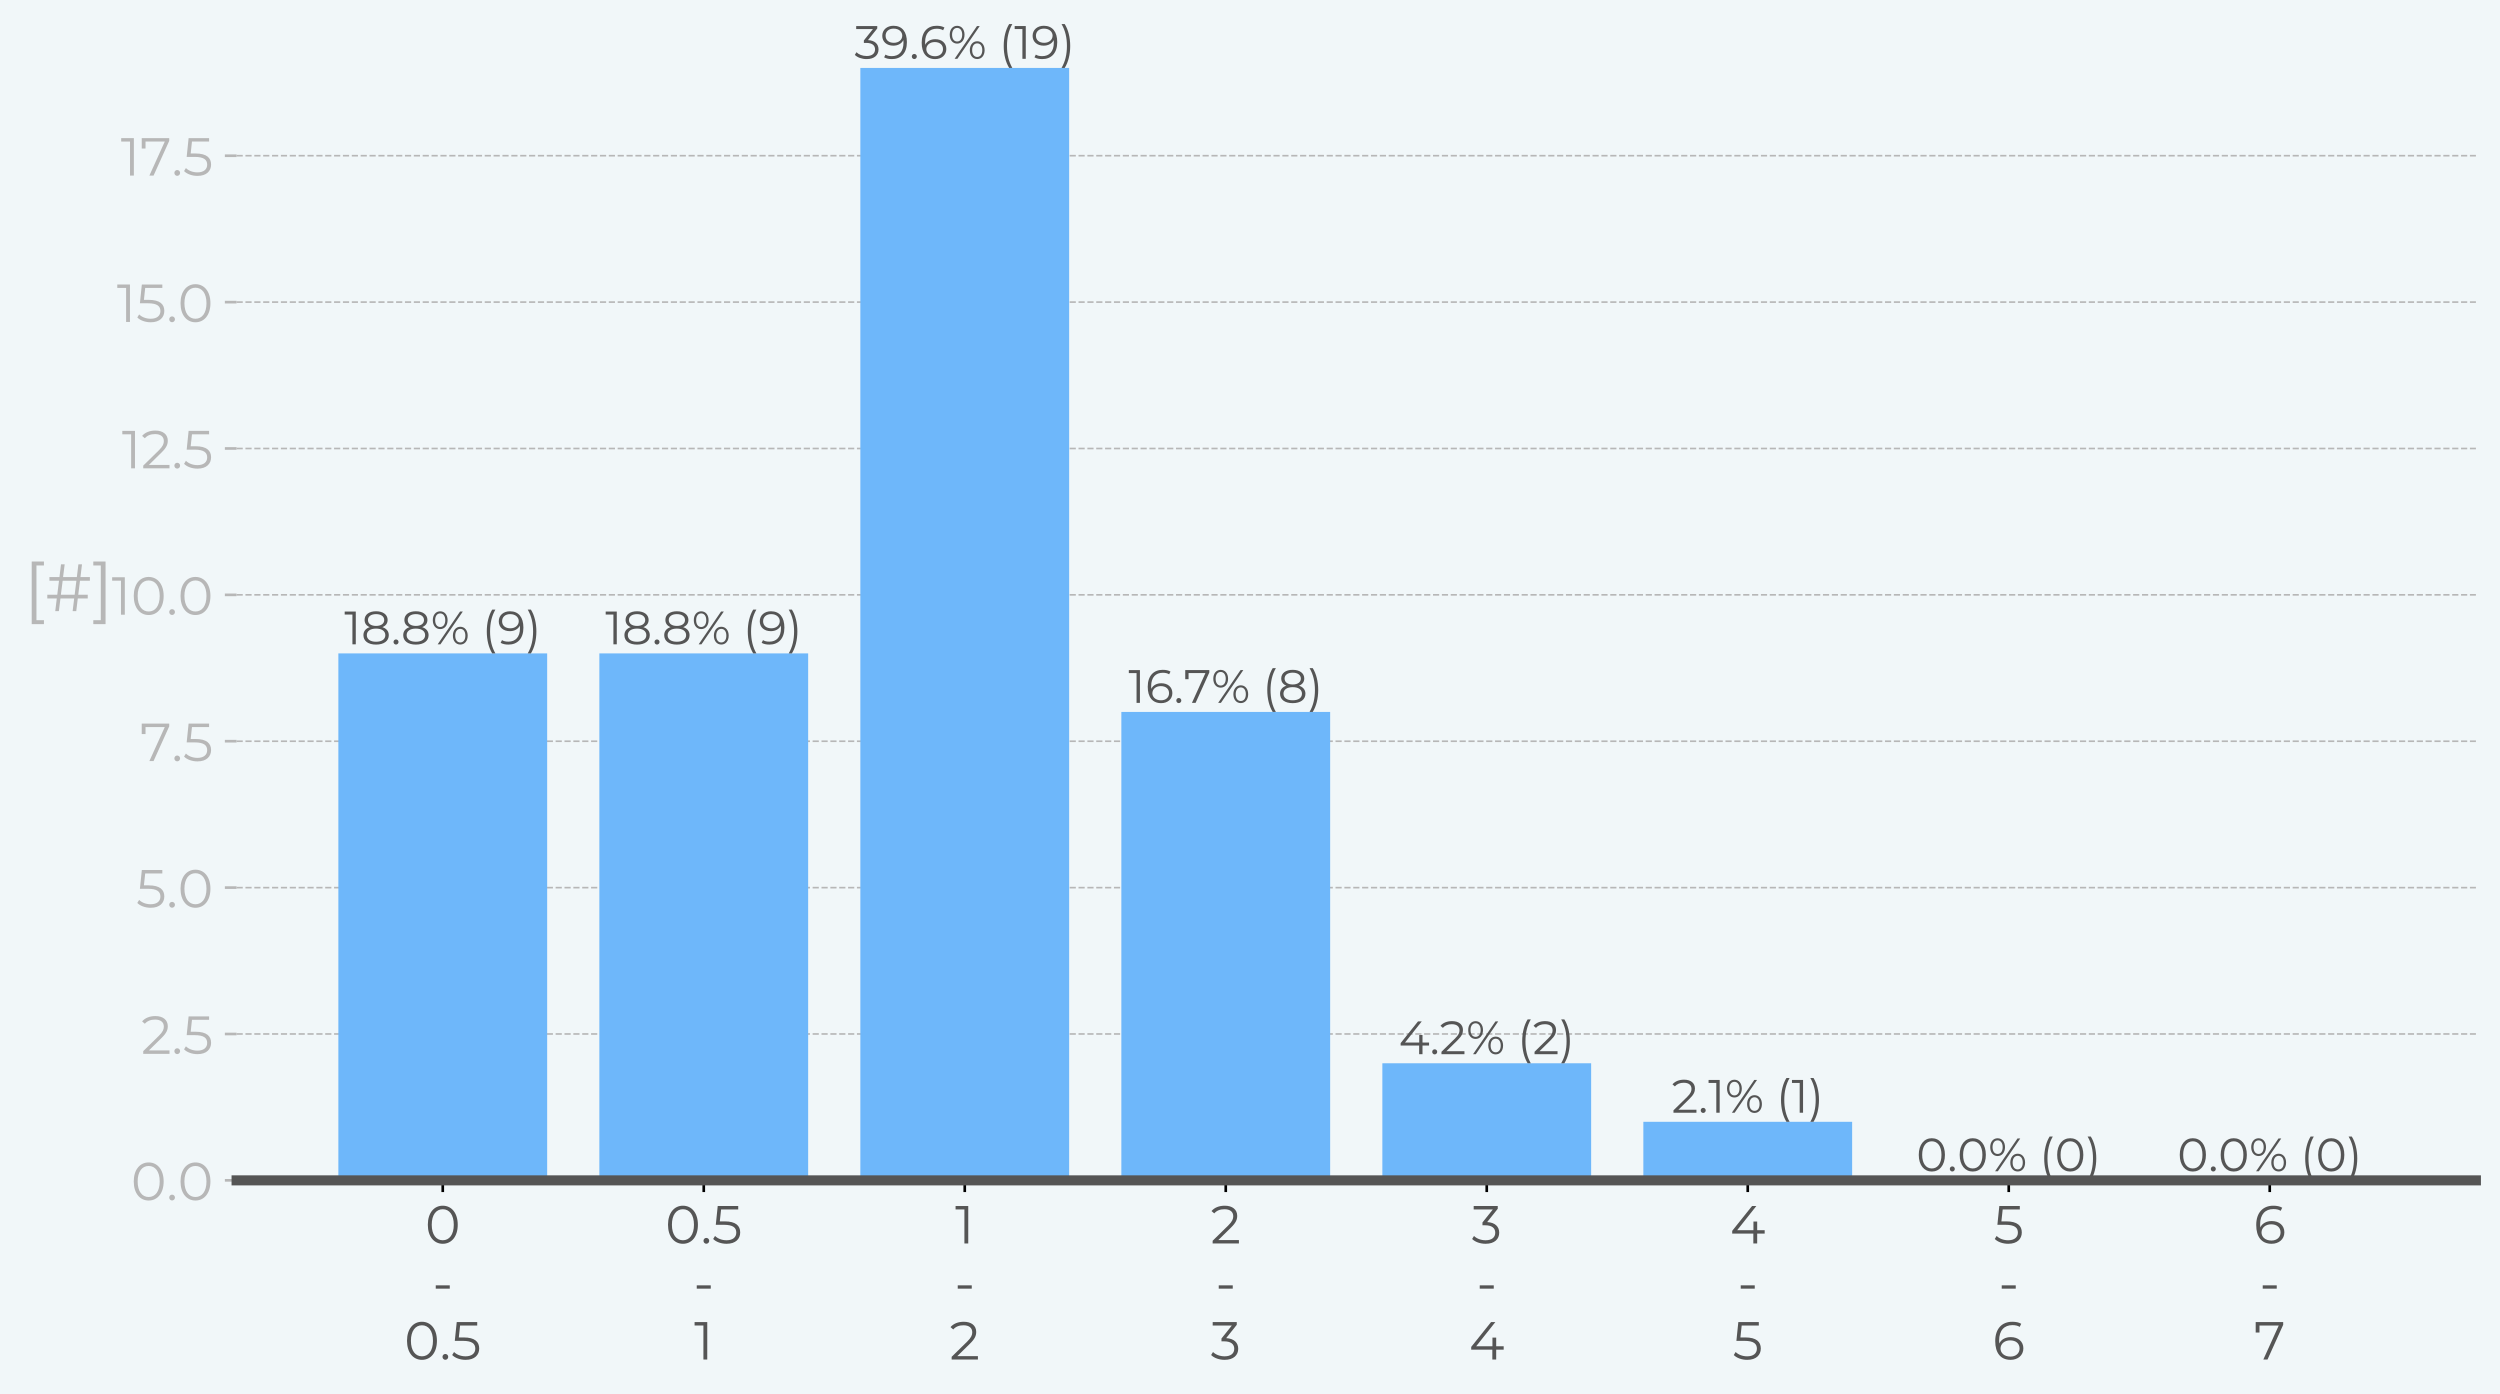
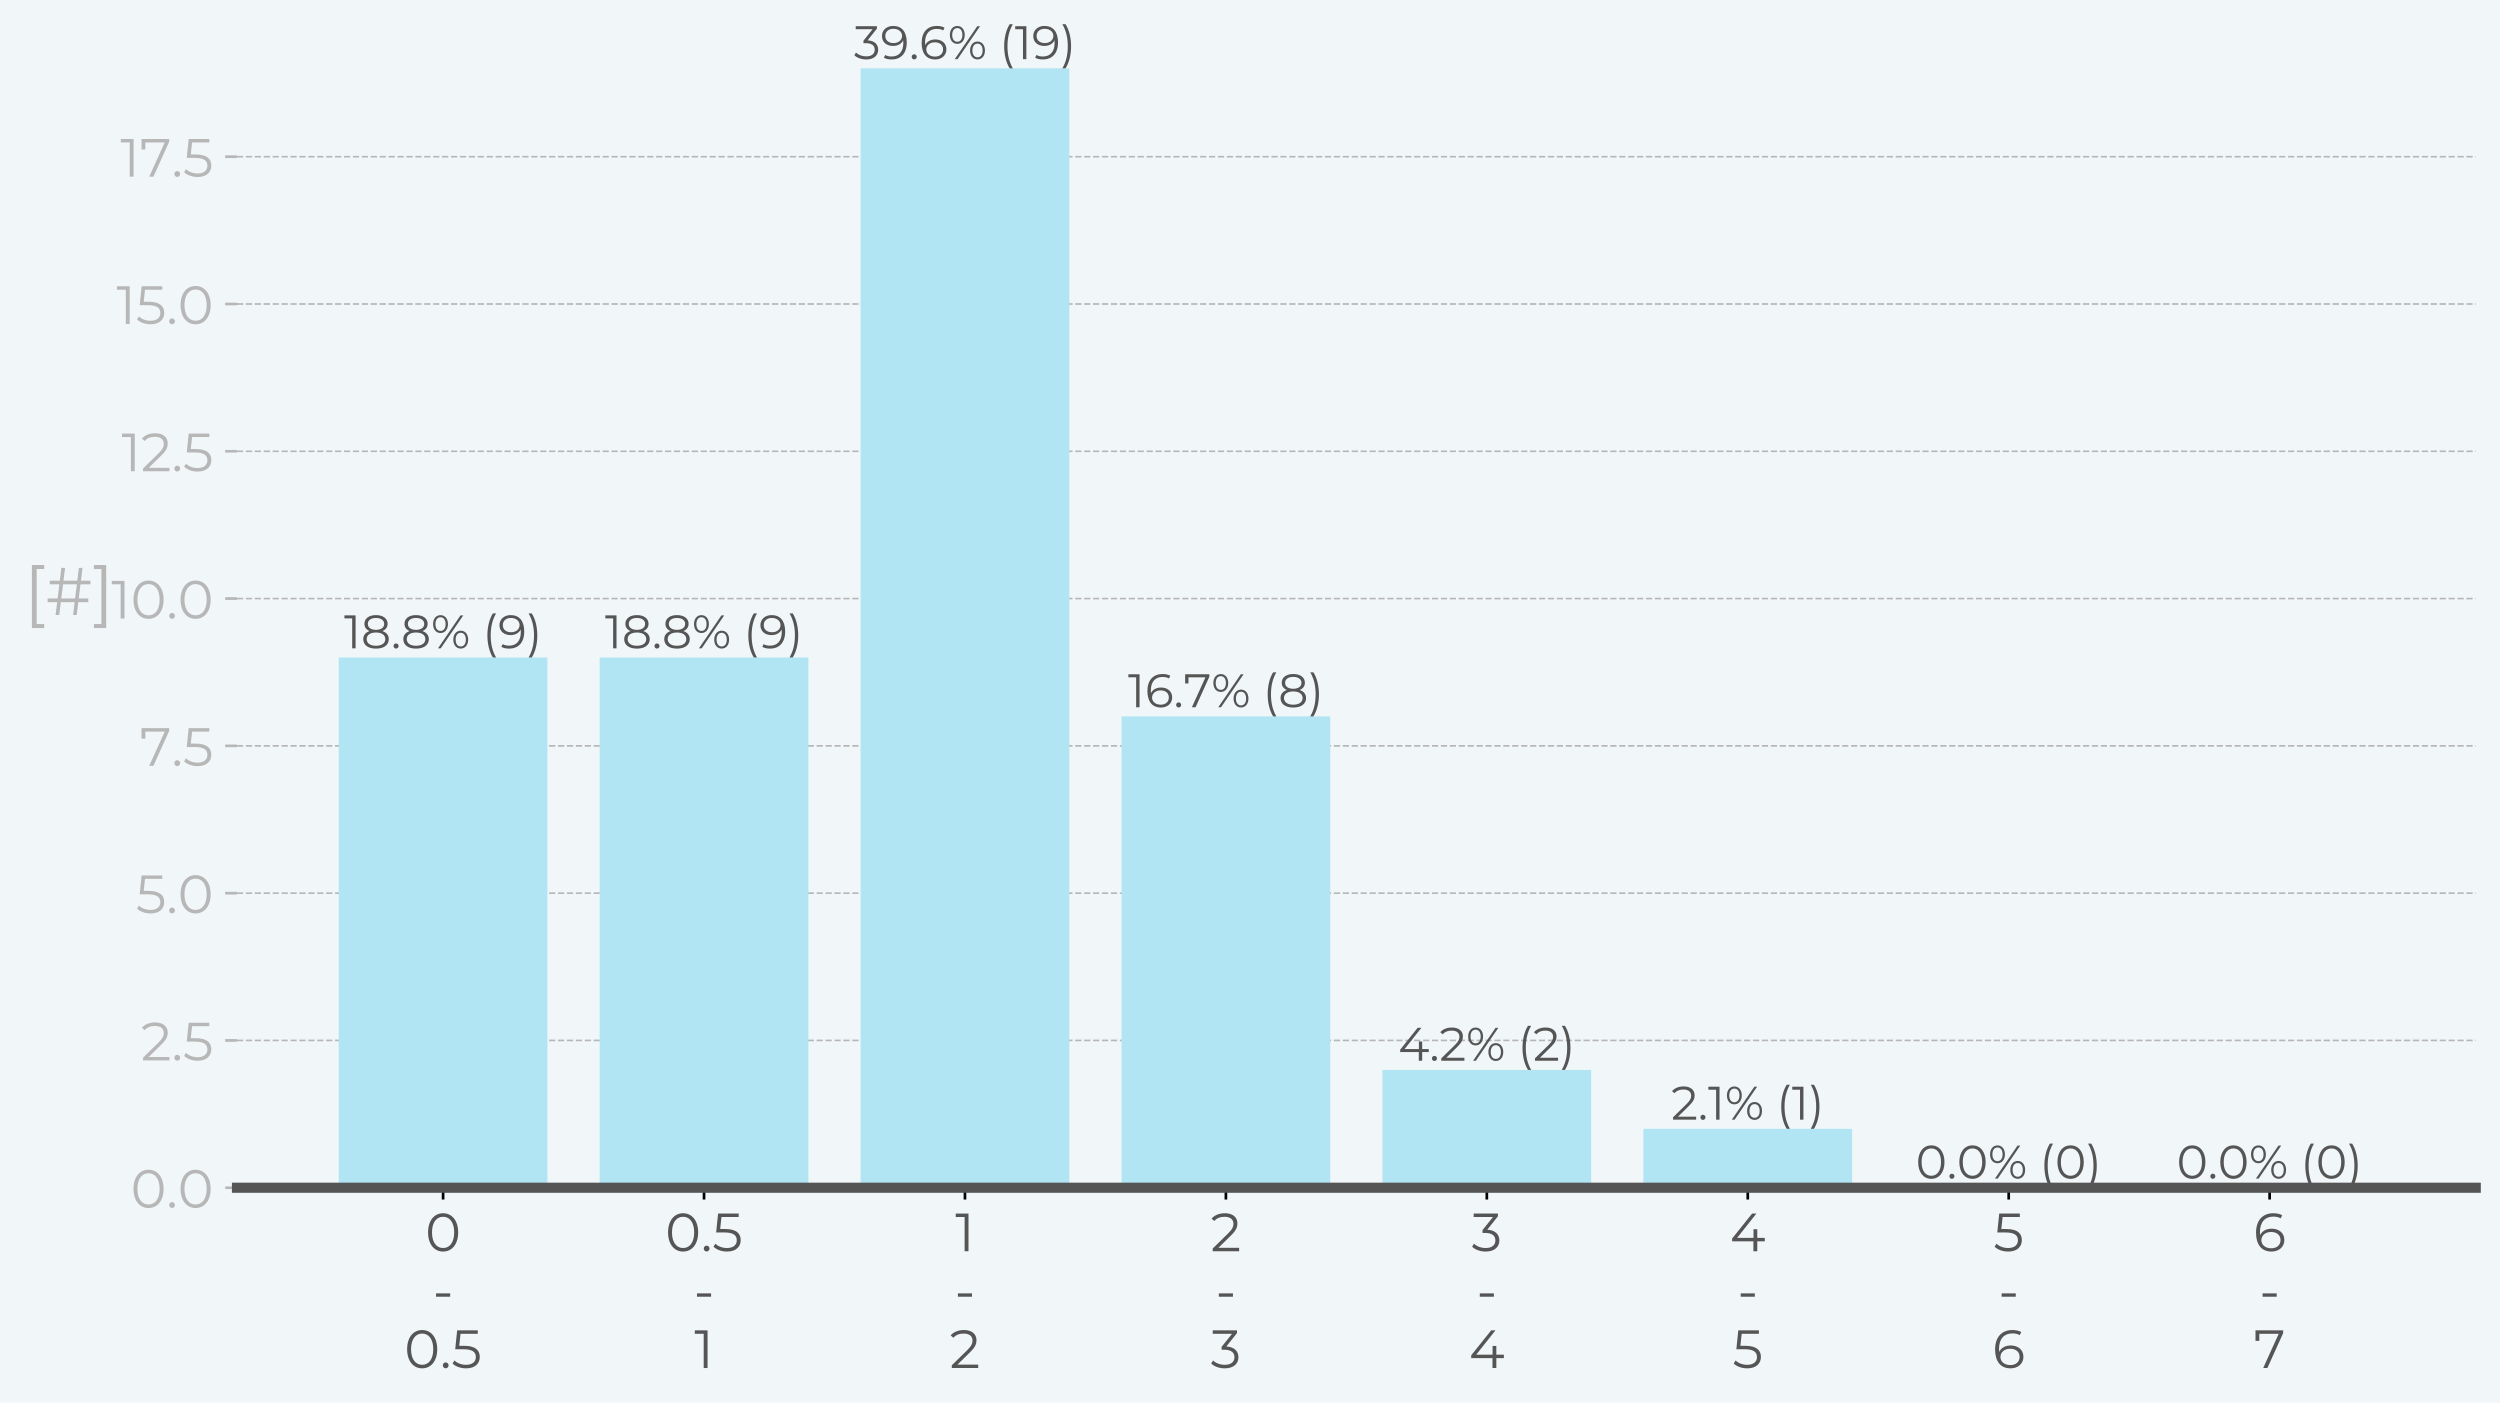
- <svg xmlns="http://www.w3.org/2000/svg" xmlns:xlink="http://www.w3.org/1999/xlink" width="747.539pt" height="416.827pt" viewBox="0 0 747.539 416.827" version="1.1">
+ <svg xmlns="http://www.w3.org/2000/svg" xmlns:xlink="http://www.w3.org/1999/xlink" width="742.895pt" height="416.827pt" viewBox="0 0 742.895 416.827" version="1.1">
  <defs>
    <style type="text/css">*{stroke-linejoin: round; stroke-linecap: butt}</style>
  </defs>
  <g id="figure_1">
    <g id="patch_1">
-       <path d="M 0 416.827  L 747.539 416.827  L 747.539 0  L 0 0  z " style="fill: #f1f7f9" />
+       <path d="M 0 416.827  L 742.895 416.827  L 742.895 0  L 0 0  z " style="fill: #f1f7f9" />
    </g>
    <g id="axes_1">
      <g id="patch_2">
-         <path d="M 70.739 352.945  L 740.339 352.945  L 740.339 20.305  L 70.739 20.305  z " style="fill: #f1f7f9" />
+         <path d="M 70.415 352.945  L 735.695 352.945  L 735.695 20.305  L 70.415 20.305  z " style="fill: #f1f7f9" />
      </g>
      <g id="matplotlib.axis_1">
        <g id="xtick_1">
          <g id="line2d_1">
            <defs>
-               <path id="ma4a16bfae1" d="M 0 0  L 0 3.5  " style="stroke: #000000; stroke-width: 0.8" />
+               <path id="m4e2fa15262" d="M 0 0  L 0 3.5  " style="stroke: #000000; stroke-width: 0.8" />
            </defs>
            <g>
-               <use xlink:href="#ma4a16bfae1" x="132.392" y="352.945" style="stroke: #000000; stroke-width: 0.8" />
+               <use xlink:href="#m4e2fa15262" x="131.67" y="352.945" style="stroke: #000000; stroke-width: 0.8" />
            </g>
          </g>
          <g id="text_1">
-             <g style="fill: #555555" transform="translate(127.0956 371.8178)scale(0.16 -0.16)">
+             <g style="fill: #555555" transform="translate(126.3739 371.8178)scale(0.16 -0.16)">
              <defs>
                <path id="Montserrat-Regular-30" d="M 2118 -38  C 3155 -38 3910 813 3910 2240  C 3910 3667 3155 4518 2118 4518  C 1082 4518 333 3667 333 2240  C 333 813 1082 -38 2118 -38  z M 2118 384  C 1338 384 800 1043 800 2240  C 800 3437 1338 4096 2118 4096  C 2899 4096 3437 3437 3437 2240  C 3437 1043 2899 384 2118 384  z " transform="scale(0.015625)" />
              </defs>
              <use xlink:href="#Montserrat-Regular-30" />
            </g>
-             <g style="fill: #555555" transform="translate(129.3356 389.1698)scale(0.16 -0.16)">
+             <g style="fill: #555555" transform="translate(128.6139 389.1698)scale(0.16 -0.16)">
              <defs>
                <path id="Montserrat-Regular-2d" d="M 384 1536  L 2061 1536  L 2061 1933  L 384 1933  L 384 1536  z " transform="scale(0.015625)" />
              </defs>
              <use xlink:href="#Montserrat-Regular-2d" />
            </g>
-             <g style="fill: #555555" transform="translate(120.8719 406.5218)scale(0.16 -0.16)">
+             <g style="fill: #555555" transform="translate(120.1501 406.5218)scale(0.16 -0.16)">
              <defs>
                <path id="Montserrat-Regular-2e" d="M 678 -32  C 864 -32 1024 122 1024 320  C 1024 518 864 666 678 666  C 493 666 339 518 339 320  C 339 122 493 -32 678 -32  z " transform="scale(0.015625)" />
                <path id="Montserrat-Regular-35" d="M 1510 2643  L 934 2643  L 1088 4070  L 3136 4070  L 3136 4480  L 685 4480  L 454 2234  L 1408 2234  C 2547 2234 2906 1875 2906 1299  C 2906 755 2502 384 1741 384  C 1165 384 653 602 365 902  L 141 538  C 486 186 1101 -38 1747 -38  C 2842 -38 3373 557 3373 1318  C 3373 2112 2861 2643 1510 2643  z " transform="scale(0.015625)" />
              </defs>
              <use xlink:href="#Montserrat-Regular-30" />
              <use xlink:href="#Montserrat-Regular-2e" x="66.2" />
              <use xlink:href="#Montserrat-Regular-35" x="87.4" />
            </g>
          </g>
        </g>
        <g id="xtick_2">
          <g id="line2d_2">
            <g>
-               <use xlink:href="#ma4a16bfae1" x="210.434" y="352.945" style="stroke: #000000; stroke-width: 0.8" />
+               <use xlink:href="#m4e2fa15262" x="209.209" y="352.945" style="stroke: #000000; stroke-width: 0.8" />
            </g>
          </g>
          <g id="text_2">
-             <g style="fill: #555555" transform="translate(198.9139 371.8178)scale(0.16 -0.16)">
+             <g style="fill: #555555" transform="translate(197.6886 371.8178)scale(0.16 -0.16)">
              <use xlink:href="#Montserrat-Regular-30" />
              <use xlink:href="#Montserrat-Regular-2e" x="66.2" />
              <use xlink:href="#Montserrat-Regular-35" x="87.4" />
            </g>
-             <g style="fill: #555555" transform="translate(207.3776 389.1698)scale(0.16 -0.16)">
-               <use xlink:href="#Montserrat-Regular-2d" />
-             </g>
-             <g style="fill: #555555" transform="translate(207.5464 406.5218)scale(0.16 -0.16)">
+             <g style="fill: #555555" transform="translate(206.1523 389.1698)scale(0.16 -0.16)">
+               <use xlink:href="#Montserrat-Regular-2d" />
+             </g>
+             <g style="fill: #555555" transform="translate(206.3211 406.5218)scale(0.16 -0.16)">
              <defs>
                <path id="Montserrat-Regular-31" d="M 58 4480  L 58 4070  L 1114 4070  L 1114 0  L 1574 0  L 1574 4480  L 58 4480  z " transform="scale(0.015625)" />
              </defs>
              <use xlink:href="#Montserrat-Regular-31" />
            </g>
          </g>
        </g>
        <g id="xtick_3">
          <g id="line2d_3">
            <g>
-               <use xlink:href="#ma4a16bfae1" x="288.476" y="352.945" style="stroke: #000000; stroke-width: 0.8" />
+               <use xlink:href="#m4e2fa15262" x="286.747" y="352.945" style="stroke: #000000; stroke-width: 0.8" />
            </g>
          </g>
          <g id="text_3">
-             <g style="fill: #555555" transform="translate(285.5883 371.8178)scale(0.16 -0.16)">
-               <use xlink:href="#Montserrat-Regular-31" />
-             </g>
-             <g style="fill: #555555" transform="translate(285.4196 389.1698)scale(0.16 -0.16)">
-               <use xlink:href="#Montserrat-Regular-2d" />
-             </g>
-             <g style="fill: #555555" transform="translate(283.9321 406.5218)scale(0.16 -0.16)">
+             <g style="fill: #555555" transform="translate(283.8596 371.8178)scale(0.16 -0.16)">
+               <use xlink:href="#Montserrat-Regular-31" />
+             </g>
+             <g style="fill: #555555" transform="translate(283.6908 389.1698)scale(0.16 -0.16)">
+               <use xlink:href="#Montserrat-Regular-2d" />
+             </g>
+             <g style="fill: #555555" transform="translate(282.2033 406.5218)scale(0.16 -0.16)">
              <defs>
                <path id="Montserrat-Regular-32" d="M 928 410  L 2451 1907  C 3053 2496 3187 2880 3187 3309  C 3187 4058 2611 4518 1702 4518  C 1018 4518 461 4288 115 3878  L 442 3597  C 736 3936 1139 4096 1664 4096  C 2349 4096 2714 3776 2714 3258  C 2714 2950 2618 2650 2112 2150  L 250 326  L 250 0  L 3392 0  L 3392 410  L 928 410  z " transform="scale(0.015625)" />
              </defs>
              <use xlink:href="#Montserrat-Regular-32" />
            </g>
          </g>
        </g>
        <g id="xtick_4">
          <g id="line2d_4">
            <g>
-               <use xlink:href="#ma4a16bfae1" x="366.518" y="352.945" style="stroke: #000000; stroke-width: 0.8" />
+               <use xlink:href="#m4e2fa15262" x="364.286" y="352.945" style="stroke: #000000; stroke-width: 0.8" />
            </g>
          </g>
          <g id="text_4">
-             <g style="fill: #555555" transform="translate(361.974 371.8178)scale(0.16 -0.16)">
+             <g style="fill: #555555" transform="translate(359.7418 371.8178)scale(0.16 -0.16)">
              <use xlink:href="#Montserrat-Regular-32" />
            </g>
-             <g style="fill: #555555" transform="translate(363.4615 389.1698)scale(0.16 -0.16)">
-               <use xlink:href="#Montserrat-Regular-2d" />
-             </g>
-             <g style="fill: #555555" transform="translate(362.0053 406.5218)scale(0.16 -0.16)">
+             <g style="fill: #555555" transform="translate(361.2293 389.1698)scale(0.16 -0.16)">
+               <use xlink:href="#Montserrat-Regular-2d" />
+             </g>
+             <g style="fill: #555555" transform="translate(359.773 406.5218)scale(0.16 -0.16)">
              <defs>
                <path id="Montserrat-Regular-33" d="M 1856 2560  L 3123 4154  L 3123 4480  L 243 4480  L 243 4070  L 2534 4070  L 1293 2515  L 1293 2176  L 1613 2176  C 2445 2176 2822 1824 2822 1286  C 2822 730 2413 384 1670 384  C 1088 384 570 602 282 902  L 58 538  C 403 186 1024 -38 1670 -38  C 2752 -38 3296 538 3296 1286  C 3296 2003 2816 2509 1856 2560  z " transform="scale(0.015625)" />
              </defs>
              <use xlink:href="#Montserrat-Regular-33" />
            </g>
          </g>
        </g>
        <g id="xtick_5">
          <g id="line2d_5">
            <g>
-               <use xlink:href="#ma4a16bfae1" x="444.56" y="352.945" style="stroke: #000000; stroke-width: 0.8" />
+               <use xlink:href="#m4e2fa15262" x="441.824" y="352.945" style="stroke: #000000; stroke-width: 0.8" />
            </g>
          </g>
          <g id="text_5">
-             <g style="fill: #555555" transform="translate(440.0472 371.8178)scale(0.16 -0.16)">
+             <g style="fill: #555555" transform="translate(437.3115 371.8178)scale(0.16 -0.16)">
              <use xlink:href="#Montserrat-Regular-33" />
            </g>
-             <g style="fill: #555555" transform="translate(441.5035 389.1698)scale(0.16 -0.16)">
-               <use xlink:href="#Montserrat-Regular-2d" />
-             </g>
-             <g style="fill: #555555" transform="translate(439.2722 406.5218)scale(0.16 -0.16)">
+             <g style="fill: #555555" transform="translate(438.7677 389.1698)scale(0.16 -0.16)">
+               <use xlink:href="#Montserrat-Regular-2d" />
+             </g>
+             <g style="fill: #555555" transform="translate(436.5365 406.5218)scale(0.16 -0.16)">
              <defs>
                <path id="Montserrat-Regular-34" d="M 4141 1587  L 3245 1587  L 3245 2624  L 2797 2624  L 2797 1587  L 851 1587  L 3142 4480  L 2630 4480  L 256 1510  L 256 1178  L 2784 1178  L 2784 0  L 3245 0  L 3245 1178  L 4141 1178  L 4141 1587  z " transform="scale(0.015625)" />
              </defs>
              <use xlink:href="#Montserrat-Regular-34" />
            </g>
          </g>
        </g>
        <g id="xtick_6">
          <g id="line2d_6">
            <g>
-               <use xlink:href="#ma4a16bfae1" x="522.602" y="352.945" style="stroke: #000000; stroke-width: 0.8" />
+               <use xlink:href="#m4e2fa15262" x="519.362" y="352.945" style="stroke: #000000; stroke-width: 0.8" />
            </g>
          </g>
          <g id="text_6">
-             <g style="fill: #555555" transform="translate(517.3142 371.8178)scale(0.16 -0.16)">
+             <g style="fill: #555555" transform="translate(514.0749 371.8178)scale(0.16 -0.16)">
              <use xlink:href="#Montserrat-Regular-34" />
            </g>
-             <g style="fill: #555555" transform="translate(519.5454 389.1698)scale(0.16 -0.16)">
-               <use xlink:href="#Montserrat-Regular-2d" />
-             </g>
-             <g style="fill: #555555" transform="translate(518.0742 406.5218)scale(0.16 -0.16)">
+             <g style="fill: #555555" transform="translate(516.3062 389.1698)scale(0.16 -0.16)">
+               <use xlink:href="#Montserrat-Regular-2d" />
+             </g>
+             <g style="fill: #555555" transform="translate(514.8349 406.5218)scale(0.16 -0.16)">
              <use xlink:href="#Montserrat-Regular-35" />
            </g>
          </g>
        </g>
        <g id="xtick_7">
          <g id="line2d_7">
            <g>
-               <use xlink:href="#ma4a16bfae1" x="600.644" y="352.945" style="stroke: #000000; stroke-width: 0.8" />
+               <use xlink:href="#m4e2fa15262" x="596.901" y="352.945" style="stroke: #000000; stroke-width: 0.8" />
            </g>
          </g>
          <g id="text_7">
-             <g style="fill: #555555" transform="translate(596.1161 371.8178)scale(0.16 -0.16)">
+             <g style="fill: #555555" transform="translate(592.3734 371.8178)scale(0.16 -0.16)">
              <use xlink:href="#Montserrat-Regular-35" />
            </g>
-             <g style="fill: #555555" transform="translate(597.5874 389.1698)scale(0.16 -0.16)">
-               <use xlink:href="#Montserrat-Regular-2d" />
-             </g>
-             <g style="fill: #555555" transform="translate(595.7711 406.5218)scale(0.16 -0.16)">
+             <g style="fill: #555555" transform="translate(593.8447 389.1698)scale(0.16 -0.16)">
+               <use xlink:href="#Montserrat-Regular-2d" />
+             </g>
+             <g style="fill: #555555" transform="translate(592.0284 406.5218)scale(0.16 -0.16)">
              <defs>
                <path id="Montserrat-Regular-36" d="M 2189 2682  C 1568 2682 1043 2406 819 1914  C 806 2048 800 2176 800 2278  C 800 3494 1421 4115 2387 4115  C 2720 4115 3027 4058 3258 3904  L 3443 4275  C 3162 4448 2784 4518 2381 4518  C 1165 4518 333 3725 333 2202  C 333 787 979 -38 2170 -38  C 3040 -38 3699 499 3699 1338  C 3699 2157 3078 2682 2189 2682  z M 2150 352  C 1376 352 966 819 966 1312  C 966 1869 1434 2291 2118 2291  C 2810 2291 3245 1914 3245 1325  C 3245 730 2797 352 2150 352  z " transform="scale(0.015625)" />
              </defs>
              <use xlink:href="#Montserrat-Regular-36" />
            </g>
          </g>
        </g>
        <g id="xtick_8">
          <g id="line2d_8">
            <g>
-               <use xlink:href="#ma4a16bfae1" x="678.686" y="352.945" style="stroke: #000000; stroke-width: 0.8" />
+               <use xlink:href="#m4e2fa15262" x="674.439" y="352.945" style="stroke: #000000; stroke-width: 0.8" />
            </g>
          </g>
          <g id="text_8">
-             <g style="fill: #555555" transform="translate(673.8131 371.8178)scale(0.16 -0.16)">
+             <g style="fill: #555555" transform="translate(669.5669 371.8178)scale(0.16 -0.16)">
              <use xlink:href="#Montserrat-Regular-36" />
            </g>
-             <g style="fill: #555555" transform="translate(675.6294 389.1698)scale(0.16 -0.16)">
-               <use xlink:href="#Montserrat-Regular-2d" />
-             </g>
-             <g style="fill: #555555" transform="translate(673.9731 406.5218)scale(0.16 -0.16)">
+             <g style="fill: #555555" transform="translate(671.3831 389.1698)scale(0.16 -0.16)">
+               <use xlink:href="#Montserrat-Regular-2d" />
+             </g>
+             <g style="fill: #555555" transform="translate(669.7269 406.5218)scale(0.16 -0.16)">
              <defs>
                <path id="Montserrat-Regular-37" d="M 205 4480  L 205 3232  L 659 3232  L 659 4070  L 2963 4070  L 1120 0  L 1619 0  L 3494 4154  L 3494 4480  L 205 4480  z " transform="scale(0.015625)" />
              </defs>
              <use xlink:href="#Montserrat-Regular-37" />
            </g>
          </g>
        </g>
      </g>
      <g id="matplotlib.axis_2">
        <g id="ytick_1">
          <g id="line2d_9">
-             <path d="M 70.739 352.945  L 740.339 352.945  " clip-path="url(#p6a40978d5a)" style="fill: none; stroke-dasharray: 1.85,0.8; stroke-dashoffset: 0; stroke: #b7b7b7; stroke-width: 0.5" />
+             <path d="M 70.415 352.945  L 735.695 352.945  " clip-path="url(#p030d0eea10)" style="fill: none; stroke-dasharray: 1.85,0.8; stroke-dashoffset: 0; stroke: #b7b7b7; stroke-width: 0.5" />
          </g>
          <g id="line2d_10">
            <defs>
-               <path id="mdfc0b55c96" d="M 0 0  L -3.5 0  " style="stroke: #b7b7b7; stroke-width: 0.8" />
+               <path id="m6c656fe354" d="M 0 0  L -3.5 0  " style="stroke: #b7b7b7; stroke-width: 0.8" />
            </defs>
            <g>
-               <use xlink:href="#mdfc0b55c96" x="70.739" y="352.945" style="fill: #b7b7b7; stroke: #b7b7b7; stroke-width: 0.8" />
+               <use xlink:href="#m6c656fe354" x="70.415" y="352.945" style="fill: #b7b7b7; stroke: #b7b7b7; stroke-width: 0.8" />
            </g>
          </g>
          <g id="text_9">
-             <g style="fill: #b7b7b7" transform="translate(39.16125 358.8816)scale(0.16 -0.16)">
+             <g style="fill: #b7b7b7" transform="translate(38.83725 358.8816)scale(0.16 -0.16)">
              <use xlink:href="#Montserrat-Regular-30" />
              <use xlink:href="#Montserrat-Regular-2e" x="66.2" />
              <use xlink:href="#Montserrat-Regular-30" x="87.4" />
            </g>
          </g>
        </g>
        <g id="ytick_2">
          <g id="line2d_11">
-             <path d="M 70.739 309.177  L 740.339 309.177  " clip-path="url(#p6a40978d5a)" style="fill: none; stroke-dasharray: 1.85,0.8; stroke-dashoffset: 0; stroke: #b7b7b7; stroke-width: 0.5" />
+             <path d="M 70.415 309.177  L 735.695 309.177  " clip-path="url(#p030d0eea10)" style="fill: none; stroke-dasharray: 1.85,0.8; stroke-dashoffset: 0; stroke: #b7b7b7; stroke-width: 0.5" />
          </g>
          <g id="line2d_12">
            <g>
-               <use xlink:href="#mdfc0b55c96" x="70.739" y="309.177" style="fill: #b7b7b7; stroke: #b7b7b7; stroke-width: 0.8" />
+               <use xlink:href="#m6c656fe354" x="70.415" y="309.177" style="fill: #b7b7b7; stroke: #b7b7b7; stroke-width: 0.8" />
            </g>
          </g>
          <g id="text_10">
-             <g style="fill: #b7b7b7" transform="translate(42.20375 315.1131)scale(0.16 -0.16)">
+             <g style="fill: #b7b7b7" transform="translate(41.87975 315.1131)scale(0.16 -0.16)">
              <use xlink:href="#Montserrat-Regular-32" />
              <use xlink:href="#Montserrat-Regular-2e" x="56.8" />
              <use xlink:href="#Montserrat-Regular-35" x="78" />
            </g>
          </g>
        </g>
        <g id="ytick_3">
          <g id="line2d_13">
-             <path d="M 70.739 265.408  L 740.339 265.408  " clip-path="url(#p6a40978d5a)" style="fill: none; stroke-dasharray: 1.85,0.8; stroke-dashoffset: 0; stroke: #b7b7b7; stroke-width: 0.5" />
+             <path d="M 70.415 265.408  L 735.695 265.408  " clip-path="url(#p030d0eea10)" style="fill: none; stroke-dasharray: 1.85,0.8; stroke-dashoffset: 0; stroke: #b7b7b7; stroke-width: 0.5" />
          </g>
          <g id="line2d_14">
            <g>
-               <use xlink:href="#mdfc0b55c96" x="70.739" y="265.408" style="fill: #b7b7b7; stroke: #b7b7b7; stroke-width: 0.8" />
+               <use xlink:href="#m6c656fe354" x="70.415" y="265.408" style="fill: #b7b7b7; stroke: #b7b7b7; stroke-width: 0.8" />
            </g>
          </g>
          <g id="text_11">
-             <g style="fill: #b7b7b7" transform="translate(40.69875 271.3447)scale(0.16 -0.16)">
+             <g style="fill: #b7b7b7" transform="translate(40.37475 271.3447)scale(0.16 -0.16)">
              <use xlink:href="#Montserrat-Regular-35" />
              <use xlink:href="#Montserrat-Regular-2e" x="56.6" />
              <use xlink:href="#Montserrat-Regular-30" x="77.8" />
            </g>
          </g>
        </g>
        <g id="ytick_4">
          <g id="line2d_15">
-             <path d="M 70.739 221.64  L 740.339 221.64  " clip-path="url(#p6a40978d5a)" style="fill: none; stroke-dasharray: 1.85,0.8; stroke-dashoffset: 0; stroke: #b7b7b7; stroke-width: 0.5" />
+             <path d="M 70.415 221.64  L 735.695 221.64  " clip-path="url(#p030d0eea10)" style="fill: none; stroke-dasharray: 1.85,0.8; stroke-dashoffset: 0; stroke: #b7b7b7; stroke-width: 0.5" />
          </g>
          <g id="line2d_16">
            <g>
-               <use xlink:href="#mdfc0b55c96" x="70.739" y="221.64" style="fill: #b7b7b7; stroke: #b7b7b7; stroke-width: 0.8" />
+               <use xlink:href="#m6c656fe354" x="70.415" y="221.64" style="fill: #b7b7b7; stroke: #b7b7b7; stroke-width: 0.8" />
            </g>
          </g>
          <g id="text_12">
-             <g style="fill: #b7b7b7" transform="translate(41.86625 227.5763)scale(0.16 -0.16)">
+             <g style="fill: #b7b7b7" transform="translate(41.54225 227.5763)scale(0.16 -0.16)">
              <use xlink:href="#Montserrat-Regular-37" />
              <use xlink:href="#Montserrat-Regular-2e" x="58.9" />
              <use xlink:href="#Montserrat-Regular-35" x="80.1" />
            </g>
          </g>
        </g>
        <g id="ytick_5">
          <g id="line2d_17">
-             <path d="M 70.739 177.872  L 740.339 177.872  " clip-path="url(#p6a40978d5a)" style="fill: none; stroke-dasharray: 1.85,0.8; stroke-dashoffset: 0; stroke: #b7b7b7; stroke-width: 0.5" />
+             <path d="M 70.415 177.872  L 735.695 177.872  " clip-path="url(#p030d0eea10)" style="fill: none; stroke-dasharray: 1.85,0.8; stroke-dashoffset: 0; stroke: #b7b7b7; stroke-width: 0.5" />
          </g>
          <g id="line2d_18">
            <g>
-               <use xlink:href="#mdfc0b55c96" x="70.739" y="177.872" style="fill: #b7b7b7; stroke: #b7b7b7; stroke-width: 0.8" />
+               <use xlink:href="#m6c656fe354" x="70.415" y="177.872" style="fill: #b7b7b7; stroke: #b7b7b7; stroke-width: 0.8" />
            </g>
          </g>
          <g id="text_13">
-             <g style="fill: #b7b7b7" transform="translate(33.38625 183.8079)scale(0.16 -0.16)">
+             <g style="fill: #b7b7b7" transform="translate(33.06225 183.8079)scale(0.16 -0.16)">
              <use xlink:href="#Montserrat-Regular-31" />
              <use xlink:href="#Montserrat-Regular-30" x="36.1" />
              <use xlink:href="#Montserrat-Regular-2e" x="102.3" />
              <use xlink:href="#Montserrat-Regular-30" x="123.5" />
            </g>
          </g>
        </g>
        <g id="ytick_6">
          <g id="line2d_19">
-             <path d="M 70.739 134.103  L 740.339 134.103  " clip-path="url(#p6a40978d5a)" style="fill: none; stroke-dasharray: 1.85,0.8; stroke-dashoffset: 0; stroke: #b7b7b7; stroke-width: 0.5" />
+             <path d="M 70.415 134.103  L 735.695 134.103  " clip-path="url(#p030d0eea10)" style="fill: none; stroke-dasharray: 1.85,0.8; stroke-dashoffset: 0; stroke: #b7b7b7; stroke-width: 0.5" />
          </g>
          <g id="line2d_20">
            <g>
-               <use xlink:href="#mdfc0b55c96" x="70.739" y="134.103" style="fill: #b7b7b7; stroke: #b7b7b7; stroke-width: 0.8" />
+               <use xlink:href="#m6c656fe354" x="70.415" y="134.103" style="fill: #b7b7b7; stroke: #b7b7b7; stroke-width: 0.8" />
            </g>
          </g>
          <g id="text_14">
-             <g style="fill: #b7b7b7" transform="translate(36.42875 140.0395)scale(0.16 -0.16)">
+             <g style="fill: #b7b7b7" transform="translate(36.10475 140.0395)scale(0.16 -0.16)">
              <use xlink:href="#Montserrat-Regular-31" />
              <use xlink:href="#Montserrat-Regular-32" x="36.1" />
              <use xlink:href="#Montserrat-Regular-2e" x="92.9" />
              <use xlink:href="#Montserrat-Regular-35" x="114.1" />
            </g>
          </g>
        </g>
        <g id="ytick_7">
          <g id="line2d_21">
-             <path d="M 70.739 90.335  L 740.339 90.335  " clip-path="url(#p6a40978d5a)" style="fill: none; stroke-dasharray: 1.85,0.8; stroke-dashoffset: 0; stroke: #b7b7b7; stroke-width: 0.5" />
+             <path d="M 70.415 90.335  L 735.695 90.335  " clip-path="url(#p030d0eea10)" style="fill: none; stroke-dasharray: 1.85,0.8; stroke-dashoffset: 0; stroke: #b7b7b7; stroke-width: 0.5" />
          </g>
          <g id="line2d_22">
            <g>
-               <use xlink:href="#mdfc0b55c96" x="70.739" y="90.335" style="fill: #b7b7b7; stroke: #b7b7b7; stroke-width: 0.8" />
+               <use xlink:href="#m6c656fe354" x="70.415" y="90.335" style="fill: #b7b7b7; stroke: #b7b7b7; stroke-width: 0.8" />
            </g>
          </g>
          <g id="text_15">
-             <g style="fill: #b7b7b7" transform="translate(34.92375 96.27104)scale(0.16 -0.16)">
+             <g style="fill: #b7b7b7" transform="translate(34.59975 96.27104)scale(0.16 -0.16)">
              <use xlink:href="#Montserrat-Regular-31" />
              <use xlink:href="#Montserrat-Regular-35" x="36.1" />
              <use xlink:href="#Montserrat-Regular-2e" x="92.7" />
              <use xlink:href="#Montserrat-Regular-30" x="113.9" />
            </g>
          </g>
        </g>
        <g id="ytick_8">
          <g id="line2d_23">
-             <path d="M 70.739 46.566  L 740.339 46.566  " clip-path="url(#p6a40978d5a)" style="fill: none; stroke-dasharray: 1.85,0.8; stroke-dashoffset: 0; stroke: #b7b7b7; stroke-width: 0.5" />
+             <path d="M 70.415 46.566  L 735.695 46.566  " clip-path="url(#p030d0eea10)" style="fill: none; stroke-dasharray: 1.85,0.8; stroke-dashoffset: 0; stroke: #b7b7b7; stroke-width: 0.5" />
          </g>
          <g id="line2d_24">
            <g>
-               <use xlink:href="#mdfc0b55c96" x="70.739" y="46.566" style="fill: #b7b7b7; stroke: #b7b7b7; stroke-width: 0.8" />
+               <use xlink:href="#m6c656fe354" x="70.415" y="46.566" style="fill: #b7b7b7; stroke: #b7b7b7; stroke-width: 0.8" />
            </g>
          </g>
          <g id="text_16">
-             <g style="fill: #b7b7b7" transform="translate(36.09125 52.50261)scale(0.16 -0.16)">
+             <g style="fill: #b7b7b7" transform="translate(35.76725 52.50261)scale(0.16 -0.16)">
              <use xlink:href="#Montserrat-Regular-31" />
              <use xlink:href="#Montserrat-Regular-37" x="36.1" />
              <use xlink:href="#Montserrat-Regular-2e" x="95" />
              <use xlink:href="#Montserrat-Regular-35" x="116.2" />
            </g>
          </g>
        </g>
        <g id="text_17">
          <g style="fill: #b7b7b7" transform="translate(7.2 182.7441)scale(0.2 -0.2)">
            <defs>
              <path id="Montserrat-Regular-5b" d="M 730 -1242  L 1901 -1242  L 1901 -864  L 1184 -864  L 1184 4371  L 1901 4371  L 1901 4749  L 730 4749  L 730 -1242  z " transform="scale(0.015625)" />
              <path id="Montserrat-Regular-23" d="M 4262 2912  L 4262 3264  L 3360 3264  L 3507 4480  L 3162 4480  L 3014 3264  L 1696 3264  L 1850 4480  L 1498 4480  L 1350 3264  L 390 3264  L 390 2912  L 1306 2912  L 1139 1568  L 186 1568  L 186 1216  L 1094 1216  L 947 0  L 1293 0  L 1446 1216  L 2758 1216  L 2611 0  L 2957 0  L 3104 1216  L 4058 1216  L 4058 1568  L 3149 1568  L 3315 2912  L 4262 2912  z M 2803 1568  L 1485 1568  L 1658 2912  L 2970 2912  L 2803 1568  z " transform="scale(0.015625)" />
              <path id="Montserrat-Regular-5d" d="M 1306 -1242  L 1306 4749  L 134 4749  L 134 4371  L 851 4371  L 851 -864  L 134 -864  L 134 -1242  L 1306 -1242  z " transform="scale(0.015625)" />
            </defs>
            <use xlink:href="#Montserrat-Regular-5b" />
            <use xlink:href="#Montserrat-Regular-23" x="31.8" />
            <use xlink:href="#Montserrat-Regular-5d" x="101.4" />
          </g>
        </g>
      </g>
      <g id="patch_3">
-         <path d="M 101.175 352.945  L 163.609 352.945  L 163.609 195.379  L 101.175 195.379  z " clip-path="url(#p6a40978d5a)" style="fill: #6eb7fa" />
+         <path d="M 100.655 352.945  L 162.686 352.945  L 162.686 195.379  L 100.655 195.379  z " clip-path="url(#p030d0eea10)" style="fill: #b1e5f4" />
      </g>
      <g id="patch_4">
-         <path d="M 179.217 352.945  L 241.651 352.945  L 241.651 195.379  L 179.217 195.379  z " clip-path="url(#p6a40978d5a)" style="fill: #6eb7fa" />
+         <path d="M 178.193 352.945  L 240.224 352.945  L 240.224 195.379  L 178.193 195.379  z " clip-path="url(#p030d0eea10)" style="fill: #b1e5f4" />
      </g>
      <g id="patch_5">
-         <path d="M 257.259 352.945  L 319.693 352.945  L 319.693 20.305  L 257.259 20.305  z " clip-path="url(#p6a40978d5a)" style="fill: #6eb7fa" />
+         <path d="M 255.732 352.945  L 317.762 352.945  L 317.762 20.305  L 255.732 20.305  z " clip-path="url(#p030d0eea10)" style="fill: #b1e5f4" />
      </g>
      <g id="patch_6">
-         <path d="M 335.301 352.945  L 397.735 352.945  L 397.735 212.886  L 335.301 212.886  z " clip-path="url(#p6a40978d5a)" style="fill: #6eb7fa" />
+         <path d="M 333.27 352.945  L 395.301 352.945  L 395.301 212.886  L 333.27 212.886  z " clip-path="url(#p030d0eea10)" style="fill: #b1e5f4" />
      </g>
      <g id="patch_7">
-         <path d="M 413.343 352.945  L 475.777 352.945  L 475.777 317.931  L 413.343 317.931  z " clip-path="url(#p6a40978d5a)" style="fill: #6eb7fa" />
+         <path d="M 410.809 352.945  L 472.839 352.945  L 472.839 317.931  L 410.809 317.931  z " clip-path="url(#p030d0eea10)" style="fill: #b1e5f4" />
      </g>
      <g id="patch_8">
-         <path d="M 491.385 352.945  L 553.818 352.945  L 553.818 335.438  L 491.385 335.438  z " clip-path="url(#p6a40978d5a)" style="fill: #6eb7fa" />
+         <path d="M 488.347 352.945  L 550.378 352.945  L 550.378 335.438  L 488.347 335.438  z " clip-path="url(#p030d0eea10)" style="fill: #b1e5f4" />
      </g>
      <g id="patch_9">
-         <path d="M 569.427 352.945  L 631.86 352.945  L 631.86 352.945  L 569.427 352.945  z " clip-path="url(#p6a40978d5a)" style="fill: #6eb7fa" />
+         <path d="M 565.886 352.945  L 627.916 352.945  L 627.916 352.945  L 565.886 352.945  z " clip-path="url(#p030d0eea10)" style="fill: #b1e5f4" />
      </g>
      <g id="patch_10">
-         <path d="M 647.469 352.945  L 709.902 352.945  L 709.902 352.945  L 647.469 352.945  z " clip-path="url(#p6a40978d5a)" style="fill: #6eb7fa" />
+         <path d="M 643.424 352.945  L 705.455 352.945  L 705.455 352.945  L 643.424 352.945  z " clip-path="url(#p030d0eea10)" style="fill: #b1e5f4" />
      </g>
      <g id="text_18">
-         <g style="fill: #555555" transform="translate(102.9416 192.6621)scale(0.14 -0.14)">
+         <g style="fill: #555555" transform="translate(102.2198 192.6621)scale(0.14 -0.14)">
          <defs>
            <path id="Montserrat-Regular-38" d="M 2899 2349  C 3360 2528 3616 2867 3616 3334  C 3616 4064 2982 4518 2035 4518  C 1088 4518 467 4064 467 3334  C 467 2867 717 2528 1171 2349  C 614 2163 307 1786 307 1248  C 307 454 960 -38 2035 -38  C 3104 -38 3776 454 3776 1248  C 3776 1779 3462 2163 2899 2349  z M 928 3322  C 928 3821 1357 4128 2035 4128  C 2707 4128 3149 3821 3149 3315  C 3149 2829 2733 2515 2035 2515  C 1338 2515 928 2829 928 3322  z M 2035 352  C 1242 352 774 698 774 1254  C 774 1805 1242 2150 2035 2150  C 2829 2150 3302 1805 3302 1254  C 3302 698 2829 352 2035 352  z " transform="scale(0.015625)" />
            <path id="Montserrat-Regular-25" d="M 1280 2080  C 1875 2080 2291 2560 2291 3296  C 2291 4032 1875 4512 1280 4512  C 678 4512 269 4026 269 3296  C 269 2566 678 2080 1280 2080  z M 934 0  L 1312 0  L 4371 4480  L 3994 4480  L 934 0  z M 1280 2368  C 858 2368 589 2720 589 3296  C 589 3872 858 4224 1280 4224  C 1696 4224 1971 3878 1971 3296  C 1971 2714 1696 2368 1280 2368  z M 4026 -32  C 4627 -32 5037 454 5037 1184  C 5037 1914 4627 2400 4026 2400  C 3430 2400 3014 1914 3014 1184  C 3014 454 3430 -32 4026 -32  z M 4026 256  C 3610 256 3334 602 3334 1184  C 3334 1766 3610 2112 4026 2112  C 4448 2112 4717 1760 4717 1184  C 4717 608 4448 256 4026 256  z " transform="scale(0.015625)" />
            <path id="Montserrat-Regular-20" transform="scale(0.015625)" />
            <path id="Montserrat-Regular-28" d="M 1408 -1242  L 1843 -1242  C 1338 -365 1114 614 1114 1754  C 1114 2893 1338 3872 1843 4749  L 1408 4749  C 934 3987 666 2931 666 1754  C 666 576 934 -467 1408 -1242  z " transform="scale(0.015625)" />
            <path id="Montserrat-Regular-39" d="M 1728 4518  C 858 4518 198 3981 198 3142  C 198 2323 819 1798 1709 1798  C 2330 1798 2854 2074 3078 2566  C 3091 2432 3098 2304 3098 2202  C 3098 986 2477 365 1510 365  C 1178 365 870 422 640 576  L 454 205  C 736 32 1114 -38 1517 -38  C 2733 -38 3565 755 3565 2278  C 3565 3693 2918 4518 1728 4518  z M 1779 2189  C 1088 2189 653 2566 653 3155  C 653 3750 1101 4128 1747 4128  C 2522 4128 2931 3661 2931 3168  C 2931 2611 2464 2189 1779 2189  z " transform="scale(0.015625)" />
            <path id="Montserrat-Regular-29" d="M 691 -1242  C 1171 -467 1440 576 1440 1754  C 1440 2931 1171 3987 691 4749  L 256 4749  C 768 3872 992 2893 992 1754  C 992 614 768 -365 256 -1242  L 691 -1242  z " transform="scale(0.015625)" />
          </defs>
          <use xlink:href="#Montserrat-Regular-31" />
          <use xlink:href="#Montserrat-Regular-38" x="36.1" />
          <use xlink:href="#Montserrat-Regular-2e" x="99.9" />
          <use xlink:href="#Montserrat-Regular-38" x="121.1" />
          <use xlink:href="#Montserrat-Regular-25" x="184.9" />
          <use xlink:href="#Montserrat-Regular-20" x="267.8" />
          <use xlink:href="#Montserrat-Regular-28" x="294" />
          <use xlink:href="#Montserrat-Regular-39" x="326.9" />
          <use xlink:href="#Montserrat-Regular-29" x="387.8" />
        </g>
      </g>
      <g id="text_19">
-         <g style="fill: #555555" transform="translate(180.9835 192.6621)scale(0.14 -0.14)">
+         <g style="fill: #555555" transform="translate(179.7583 192.6621)scale(0.14 -0.14)">
          <use xlink:href="#Montserrat-Regular-31" />
          <use xlink:href="#Montserrat-Regular-38" x="36.1" />
          <use xlink:href="#Montserrat-Regular-2e" x="99.9" />
          <use xlink:href="#Montserrat-Regular-38" x="121.1" />
          <use xlink:href="#Montserrat-Regular-25" x="184.9" />
          <use xlink:href="#Montserrat-Regular-20" x="267.8" />
          <use xlink:href="#Montserrat-Regular-28" x="294" />
          <use xlink:href="#Montserrat-Regular-39" x="326.9" />
          <use xlink:href="#Montserrat-Regular-29" x="387.8" />
        </g>
      </g>
      <g id="text_20">
-         <g style="fill: #555555" transform="translate(255.4818 17.58844)scale(0.14 -0.14)">
+         <g style="fill: #555555" transform="translate(253.753 17.58844)scale(0.14 -0.14)">
          <use xlink:href="#Montserrat-Regular-33" />
          <use xlink:href="#Montserrat-Regular-39" x="56.4" />
          <use xlink:href="#Montserrat-Regular-2e" x="117.3" />
          <use xlink:href="#Montserrat-Regular-36" x="138.5" />
          <use xlink:href="#Montserrat-Regular-25" x="199.4" />
          <use xlink:href="#Montserrat-Regular-20" x="282.3" />
          <use xlink:href="#Montserrat-Regular-28" x="308.5" />
          <use xlink:href="#Montserrat-Regular-31" x="341.4" />
          <use xlink:href="#Montserrat-Regular-39" x="377.5" />
          <use xlink:href="#Montserrat-Regular-29" x="438.4" />
        </g>
      </g>
      <g id="text_21">
-         <g style="fill: #555555" transform="translate(337.4098 210.1695)scale(0.14 -0.14)">
+         <g style="fill: #555555" transform="translate(335.1775 210.1695)scale(0.14 -0.14)">
          <use xlink:href="#Montserrat-Regular-31" />
          <use xlink:href="#Montserrat-Regular-36" x="36.1" />
          <use xlink:href="#Montserrat-Regular-2e" x="97" />
          <use xlink:href="#Montserrat-Regular-37" x="118.2" />
          <use xlink:href="#Montserrat-Regular-25" x="177.1" />
          <use xlink:href="#Montserrat-Regular-20" x="260" />
          <use xlink:href="#Montserrat-Regular-28" x="286.2" />
          <use xlink:href="#Montserrat-Regular-38" x="319.1" />
          <use xlink:href="#Montserrat-Regular-29" x="382.9" />
        </g>
      </g>
      <g id="text_22">
-         <g style="fill: #555555" transform="translate(418.2529 315.2137)scale(0.14 -0.14)">
+         <g style="fill: #555555" transform="translate(415.5171 315.2137)scale(0.14 -0.14)">
          <use xlink:href="#Montserrat-Regular-34" />
          <use xlink:href="#Montserrat-Regular-2e" x="66.1" />
          <use xlink:href="#Montserrat-Regular-32" x="87.3" />
          <use xlink:href="#Montserrat-Regular-25" x="144.1" />
          <use xlink:href="#Montserrat-Regular-20" x="227" />
          <use xlink:href="#Montserrat-Regular-28" x="253.2" />
          <use xlink:href="#Montserrat-Regular-32" x="286.1" />
          <use xlink:href="#Montserrat-Regular-29" x="342.9" />
        </g>
      </g>
      <g id="text_23">
-         <g style="fill: #555555" transform="translate(499.844 332.7211)scale(0.14 -0.14)">
+         <g style="fill: #555555" transform="translate(496.6048 332.7211)scale(0.14 -0.14)">
          <use xlink:href="#Montserrat-Regular-32" />
          <use xlink:href="#Montserrat-Regular-2e" x="56.8" />
          <use xlink:href="#Montserrat-Regular-31" x="78" />
          <use xlink:href="#Montserrat-Regular-25" x="114.1" />
          <use xlink:href="#Montserrat-Regular-20" x="197" />
          <use xlink:href="#Montserrat-Regular-28" x="223.2" />
          <use xlink:href="#Montserrat-Regular-31" x="256.1" />
          <use xlink:href="#Montserrat-Regular-29" x="292.2" />
        </g>
      </g>
      <g id="text_24">
-         <g style="fill: #555555" transform="translate(573.0122 350.2284)scale(0.14 -0.14)">
+         <g style="fill: #555555" transform="translate(569.2695 350.2284)scale(0.14 -0.14)">
          <use xlink:href="#Montserrat-Regular-30" />
          <use xlink:href="#Montserrat-Regular-2e" x="66.2" />
          <use xlink:href="#Montserrat-Regular-30" x="87.4" />
          <use xlink:href="#Montserrat-Regular-25" x="153.6" />
          <use xlink:href="#Montserrat-Regular-20" x="236.5" />
          <use xlink:href="#Montserrat-Regular-28" x="262.7" />
          <use xlink:href="#Montserrat-Regular-30" x="295.6" />
          <use xlink:href="#Montserrat-Regular-29" x="361.8" />
        </g>
      </g>
      <g id="text_25">
-         <g style="fill: #555555" transform="translate(651.0542 350.2284)scale(0.14 -0.14)">
+         <g style="fill: #555555" transform="translate(646.808 350.2284)scale(0.14 -0.14)">
          <use xlink:href="#Montserrat-Regular-30" />
          <use xlink:href="#Montserrat-Regular-2e" x="66.2" />
          <use xlink:href="#Montserrat-Regular-30" x="87.4" />
          <use xlink:href="#Montserrat-Regular-25" x="153.6" />
          <use xlink:href="#Montserrat-Regular-20" x="236.5" />
          <use xlink:href="#Montserrat-Regular-28" x="262.7" />
          <use xlink:href="#Montserrat-Regular-30" x="295.6" />
          <use xlink:href="#Montserrat-Regular-29" x="361.8" />
        </g>
      </g>
      <g id="line2d_25">
-         <path d="M 70.739 352.945  L 740.339 352.945  " style="fill: none; stroke: #555555; stroke-width: 3; stroke-linecap: square" />
+         <path d="M 70.415 352.945  L 735.695 352.945  " style="fill: none; stroke: #555555; stroke-width: 3; stroke-linecap: square" />
      </g>
    </g>
  </g>
  <defs>
-     <clipPath id="p6a40978d5a">
-       <rect x="70.739" y="20.305" width="669.6" height="332.64" />
+     <clipPath id="p030d0eea10">
+       <rect x="70.415" y="20.305" width="665.28" height="332.64" />
    </clipPath>
  </defs>
</svg>
